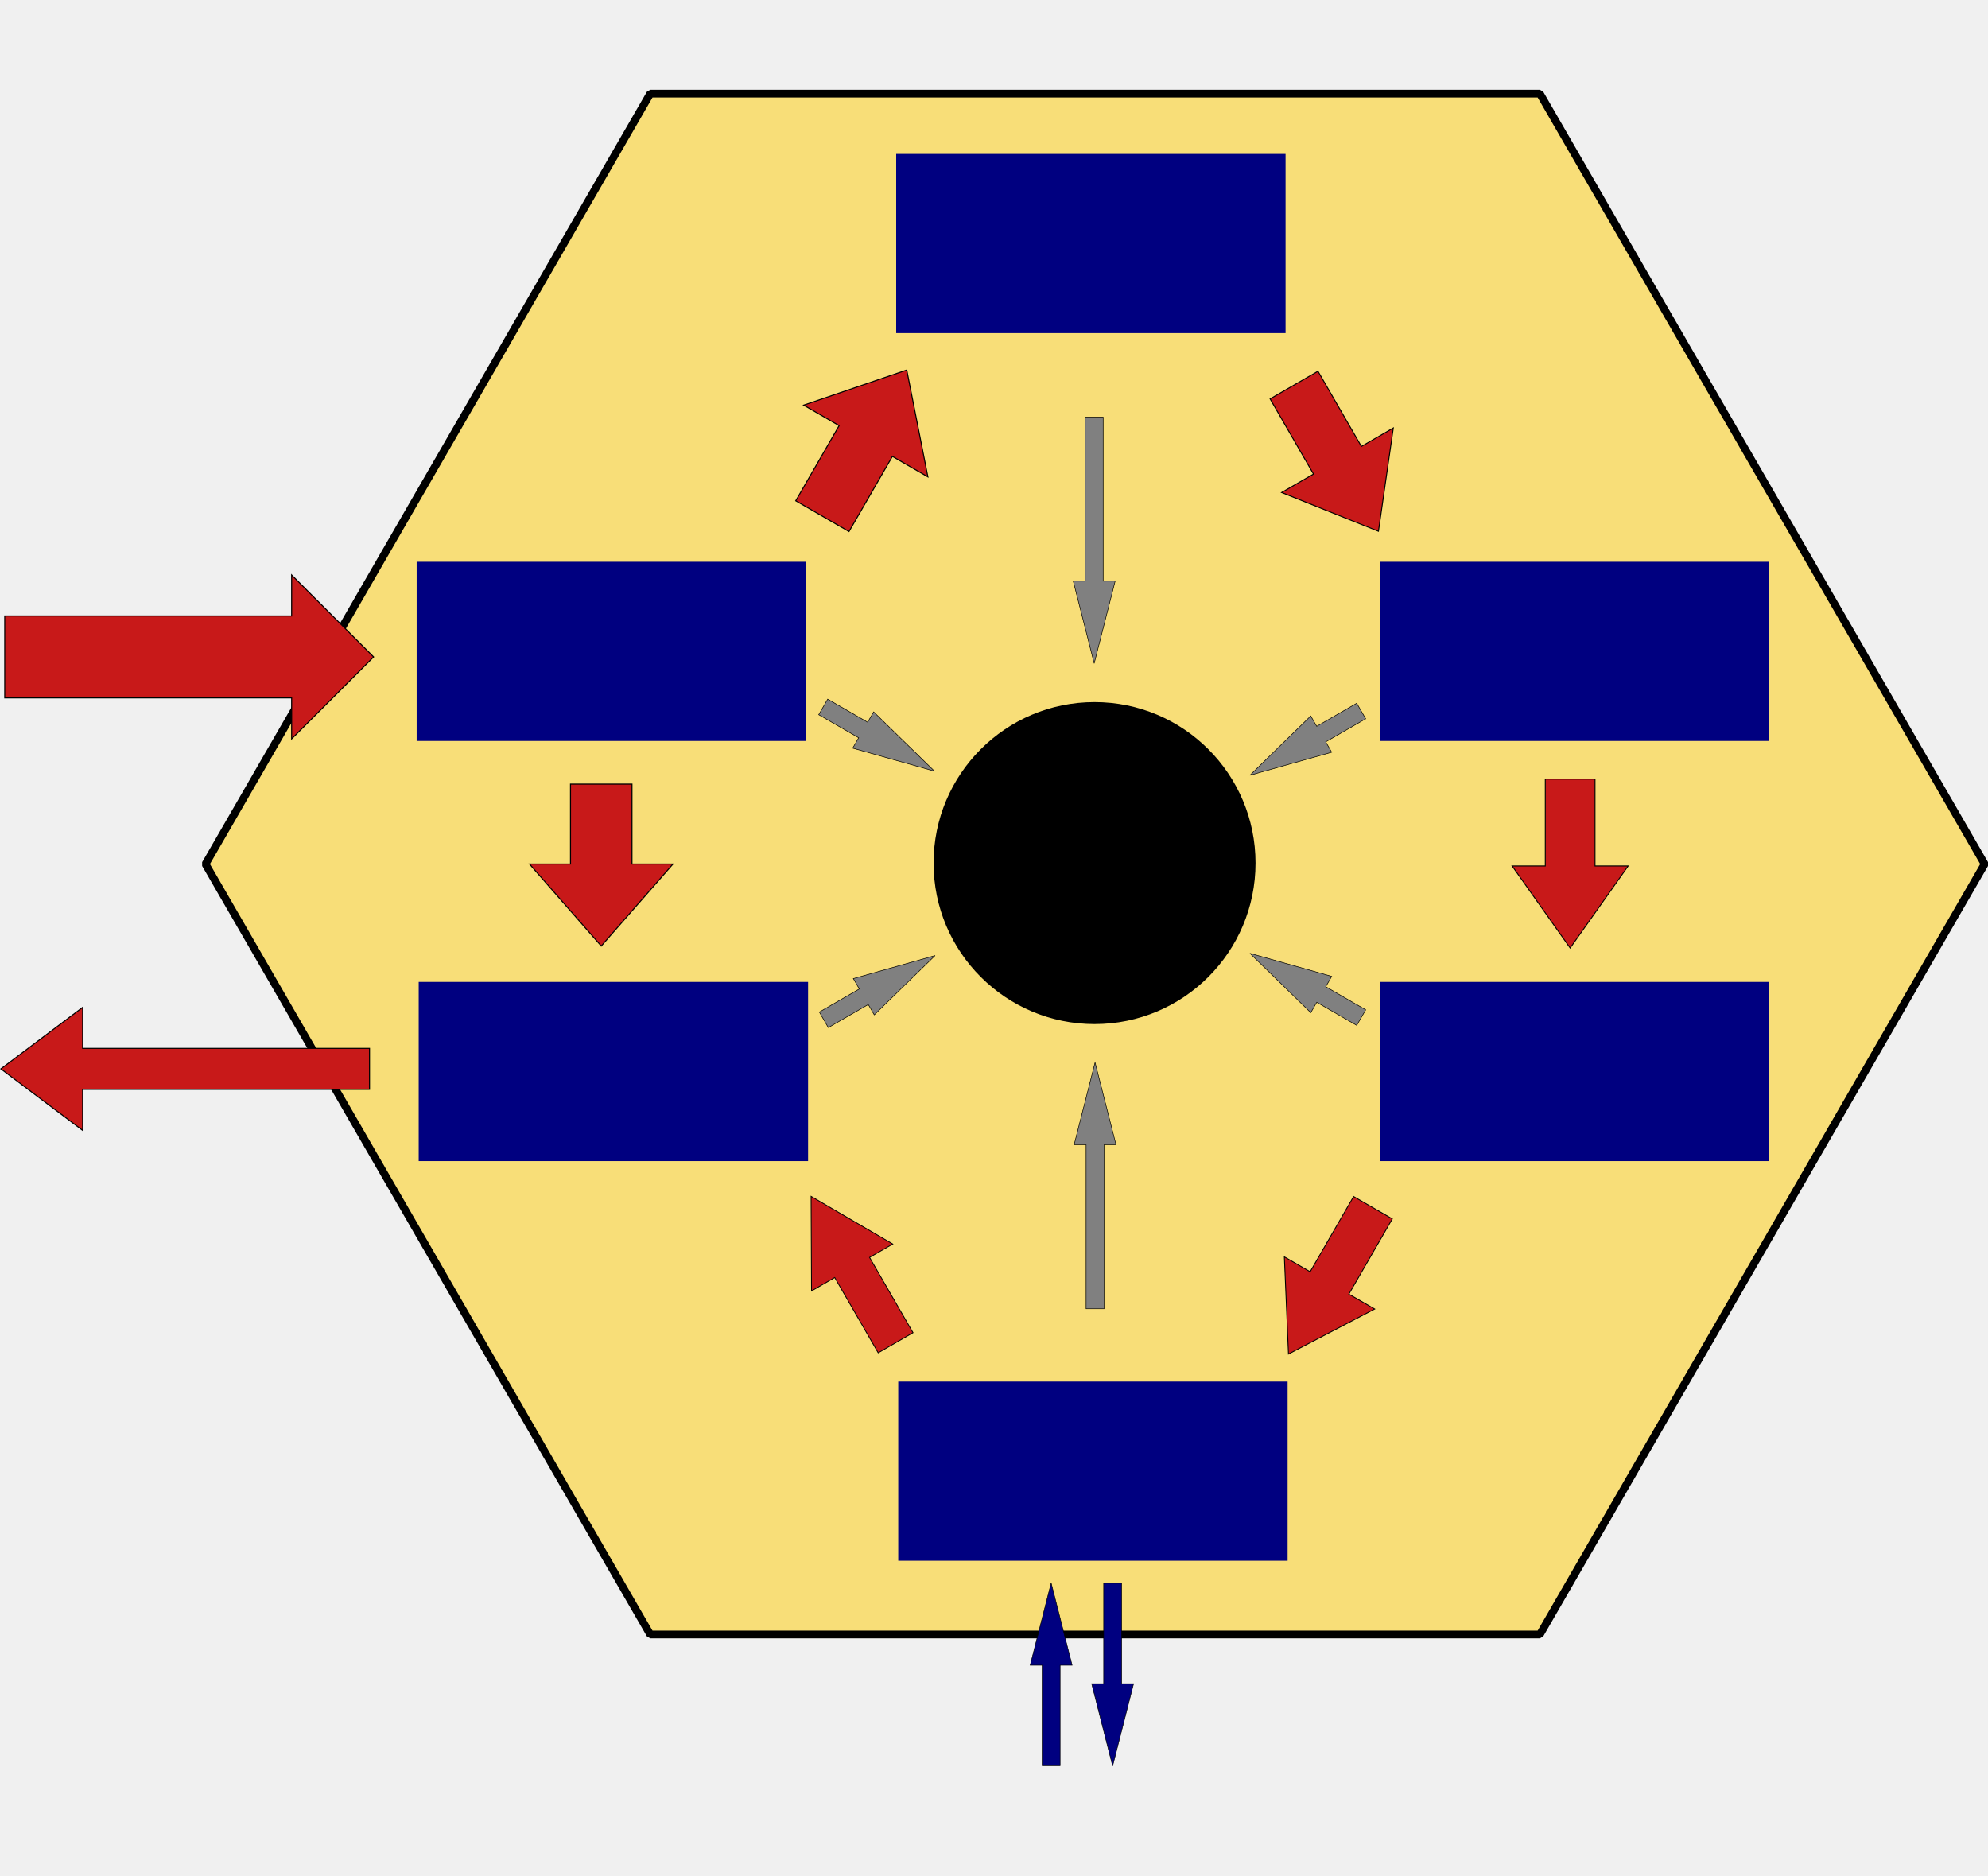
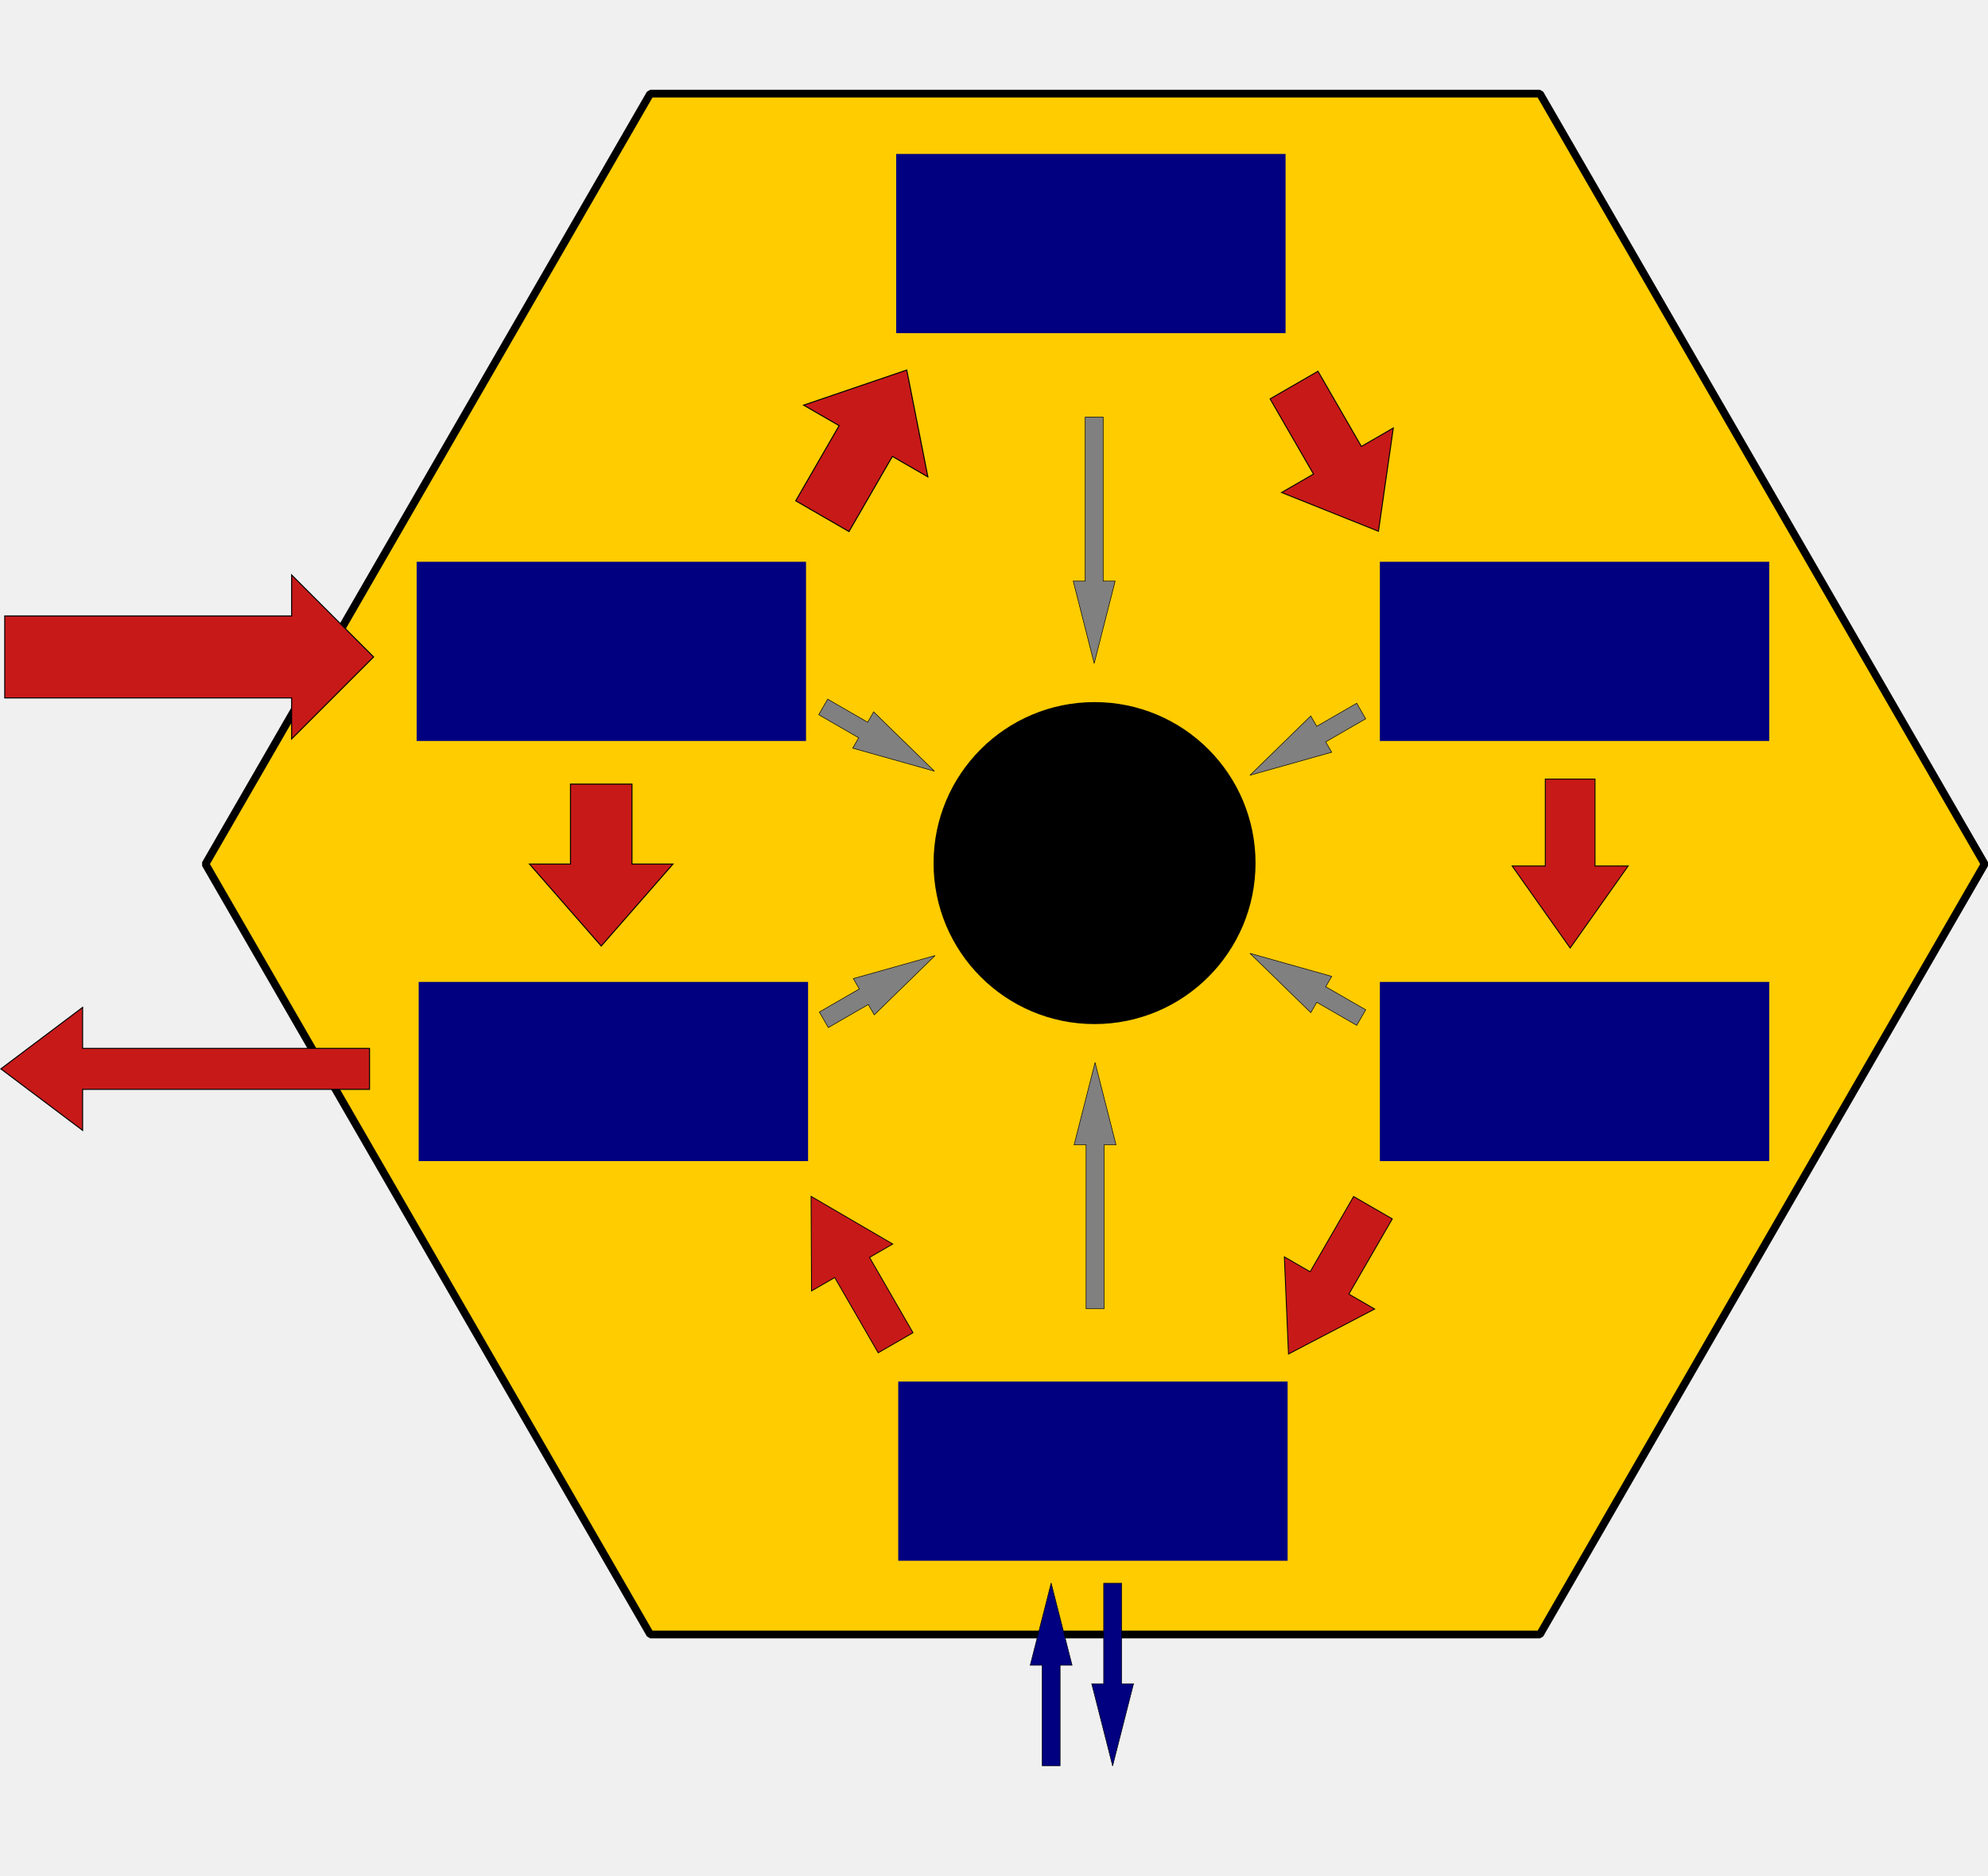
<svg xmlns="http://www.w3.org/2000/svg" width="513.334mm" height="484.33mm" viewBox="0 0 513.334 484.33" version="1.1" id="svg8">
  <defs id="defs2">
    <marker style="overflow:visible" id="marker1663" refX="0" refY="0" orient="auto">
      <path transform="matrix(-0.8,0,0,-0.8,-10,0)" style="fill:#000000;fill-opacity:1;fill-rule:evenodd;stroke:#000000;stroke-width:1pt;stroke-opacity:1" d="M 0,0 5,-5 -12.5,0 5,5 Z" id="path1661" />
    </marker>
    <marker style="overflow:visible" id="marker1629" refX="0" refY="0" orient="auto">
      <path transform="matrix(0.8,0,0,0.8,10,0)" style="fill:#000000;fill-opacity:1;fill-rule:evenodd;stroke:#000000;stroke-width:1pt;stroke-opacity:1" d="M 0,0 5,-5 -12.5,0 5,5 Z" id="path1627" />
    </marker>
    <marker orient="auto" refY="0" refX="0" id="Arrow1Mstart" style="overflow:visible">
      <path id="path1145" d="M 0,0 5,-5 -12.5,0 5,5 Z" style="fill:#000000;fill-opacity:1;fill-rule:evenodd;stroke:#000000;stroke-width:1pt;stroke-opacity:1" transform="matrix(0.4,0,0,0.4,4,0)" />
    </marker>
    <clipPath id="clipPath1008" clipPathUnits="userSpaceOnUse">
      <rect style="opacity:1;fill:none;fill-opacity:1;stroke:#000000;stroke-width:1;stroke-linejoin:bevel;stroke-miterlimit:4;stroke-dasharray:none;stroke-dashoffset:0;stroke-opacity:0.988" id="rect1010" width="96.002" height="96.002" x="157.998" y="27.432" rx="19.244" ry="19.244" />
    </clipPath>
    <clipPath id="clipPath863" clipPathUnits="userSpaceOnUse">
      <rect style="opacity:1;fill:none;fill-opacity:1;stroke:#000000;stroke-width:1;stroke-linejoin:bevel;stroke-miterlimit:4;stroke-dasharray:none;stroke-dashoffset:0;stroke-opacity:0.988" id="rect865" width="96.002" height="96.002" x="231.403" y="80.098" rx="19.244" ry="19.244" />
    </clipPath>
    <clipPath id="clipPath1008-2" clipPathUnits="userSpaceOnUse">
      <rect style="opacity:1;fill:none;fill-opacity:1;stroke:#000000;stroke-width:1;stroke-linejoin:bevel;stroke-miterlimit:4;stroke-dasharray:none;stroke-dashoffset:0;stroke-opacity:0.988" id="rect1010-9" width="96.002" height="96.002" x="157.998" y="27.432" rx="19.244" ry="19.244" />
    </clipPath>
    <clipPath id="clipPath1281" clipPathUnits="userSpaceOnUse">
      <rect style="opacity:1;fill:none;fill-opacity:1;stroke:#000000;stroke-width:1;stroke-linejoin:bevel;stroke-miterlimit:4;stroke-dasharray:none;stroke-dashoffset:0;stroke-opacity:0.988" id="rect1283" width="96.002" height="96.002" x="230.455" y="79.174" rx="19.244" ry="19.244" />
    </clipPath>
    <clipPath id="clipPath1606" clipPathUnits="userSpaceOnUse">
      <rect ry="19.244" rx="19.244" y="63.415" x="340.032" height="96.002" width="96.002" id="rect1608" style="opacity:1;fill:none;fill-opacity:1;stroke:#000000;stroke-width:1;stroke-linejoin:bevel;stroke-miterlimit:4;stroke-dasharray:none;stroke-dashoffset:0;stroke-opacity:0.988" />
    </clipPath>
    <clipPath id="clipPath1664" clipPathUnits="userSpaceOnUse">
      <rect ry="19.244" rx="19.244" y="57.594" x="439.591" height="96.002" width="96.002" id="rect1666" style="opacity:1;fill:none;fill-opacity:1;stroke:#000000;stroke-width:1;stroke-linejoin:bevel;stroke-miterlimit:4;stroke-dasharray:none;stroke-dashoffset:0;stroke-opacity:0.988" />
    </clipPath>
    <clipPath id="clipPath1008-3" clipPathUnits="userSpaceOnUse">
      <rect style="opacity:1;fill:none;fill-opacity:1;stroke:#000000;stroke-width:1;stroke-linejoin:bevel;stroke-miterlimit:4;stroke-dasharray:none;stroke-dashoffset:0;stroke-opacity:0.988" id="rect1010-6" width="96.002" height="96.002" x="157.998" y="27.432" rx="19.244" ry="19.244" />
    </clipPath>
    <clipPath id="clipPath1281-0" clipPathUnits="userSpaceOnUse">
      <rect style="opacity:1;fill:none;fill-opacity:1;stroke:#000000;stroke-width:1;stroke-linejoin:bevel;stroke-miterlimit:4;stroke-dasharray:none;stroke-dashoffset:0;stroke-opacity:0.988" id="rect1283-6" width="96.002" height="96.002" x="230.455" y="79.174" rx="19.244" ry="19.244" />
    </clipPath>
    <clipPath id="clipPath1606-2" clipPathUnits="userSpaceOnUse">
      <rect ry="19.244" rx="19.244" y="63.415" x="340.032" height="96.002" width="96.002" id="rect1608-6" style="opacity:1;fill:none;fill-opacity:1;stroke:#000000;stroke-width:1;stroke-linejoin:bevel;stroke-miterlimit:4;stroke-dasharray:none;stroke-dashoffset:0;stroke-opacity:0.988" />
    </clipPath>
    <clipPath id="clipPath1008-37" clipPathUnits="userSpaceOnUse">
      <rect style="opacity:1;fill:none;fill-opacity:1;stroke:#000000;stroke-width:1;stroke-linejoin:bevel;stroke-miterlimit:4;stroke-dasharray:none;stroke-dashoffset:0;stroke-opacity:0.988" id="rect1010-5" width="96.002" height="96.002" x="157.998" y="27.432" rx="19.244" ry="19.244" />
    </clipPath>
    <clipPath id="clipPath1117" clipPathUnits="userSpaceOnUse">
      <rect ry="19.244" rx="19.244" y="47.446" x="133.317" height="96.002" width="96.002" id="rect1119" style="opacity:1;fill:none;fill-opacity:1;stroke:#000000;stroke-width:1;stroke-linejoin:bevel;stroke-miterlimit:4;stroke-dasharray:none;stroke-dashoffset:0;stroke-opacity:0.988" />
    </clipPath>
    <clipPath id="clipPath910" clipPathUnits="userSpaceOnUse">
      <rect style="opacity:1;fill:none;fill-opacity:1;stroke:#000000;stroke-width:0.254;stroke-linejoin:bevel;stroke-miterlimit:4;stroke-dasharray:none;stroke-dashoffset:0;stroke-opacity:0.988" id="rect912" width="96.002" height="96.002" x="11.22" y="16.094" rx="19.244" ry="19.244" />
    </clipPath>
    <clipPath id="clipPath886" clipPathUnits="userSpaceOnUse">
      <rect ry="19.244" rx="19.244" y="10.047" x="9.179" height="96.002" width="96.002" id="rect888" style="opacity:1;fill:none;fill-opacity:1;stroke:#000000;stroke-width:1;stroke-linejoin:bevel;stroke-miterlimit:4;stroke-dasharray:none;stroke-dashoffset:0;stroke-opacity:0.988" />
    </clipPath>
    <clipPath id="clipPath910-9" clipPathUnits="userSpaceOnUse">
      <rect style="opacity:1;fill:none;fill-opacity:1;stroke:#000000;stroke-width:0.254;stroke-linejoin:bevel;stroke-miterlimit:4;stroke-dasharray:none;stroke-dashoffset:0;stroke-opacity:0.988" id="rect912-4" width="96.002" height="96.002" x="11.22" y="16.094" rx="19.244" ry="19.244" />
    </clipPath>
    <clipPath id="clipPath910-0" clipPathUnits="userSpaceOnUse">
      <rect style="opacity:1;fill:none;fill-opacity:1;stroke:#000000;stroke-width:0.254;stroke-linejoin:bevel;stroke-miterlimit:4;stroke-dasharray:none;stroke-dashoffset:0;stroke-opacity:0.988" id="rect912-6" width="96.002" height="96.002" x="11.22" y="16.094" rx="19.244" ry="19.244" />
    </clipPath>
    <clipPath id="clipPath886-3" clipPathUnits="userSpaceOnUse">
      <rect ry="19.244" rx="19.244" y="10.047" x="9.179" height="96.002" width="96.002" id="rect888-2" style="opacity:1;fill:none;fill-opacity:1;stroke:#000000;stroke-width:1;stroke-linejoin:bevel;stroke-miterlimit:4;stroke-dasharray:none;stroke-dashoffset:0;stroke-opacity:0.988" />
    </clipPath>
    <clipPath id="clipPath1008-7" clipPathUnits="userSpaceOnUse">
      <rect style="opacity:1;fill:none;fill-opacity:1;stroke:#000000;stroke-width:1;stroke-linejoin:bevel;stroke-miterlimit:4;stroke-dasharray:none;stroke-dashoffset:0;stroke-opacity:0.988" id="rect1010-65" width="96.002" height="96.002" x="157.998" y="27.432" rx="19.244" ry="19.244" />
    </clipPath>
    <clipPath id="clipPath1117-6" clipPathUnits="userSpaceOnUse">
      <rect ry="19.244" rx="19.244" y="47.446" x="133.317" height="96.002" width="96.002" id="rect1119-9" style="opacity:1;fill:none;fill-opacity:1;stroke:#000000;stroke-width:1;stroke-linejoin:bevel;stroke-miterlimit:4;stroke-dasharray:none;stroke-dashoffset:0;stroke-opacity:0.988" />
    </clipPath>
    <clipPath id="clipPath911" clipPathUnits="userSpaceOnUse">
      <rect style="opacity:1;fill:none;fill-opacity:1;stroke:#000000;stroke-width:1;stroke-linejoin:bevel;stroke-miterlimit:4;stroke-dasharray:none;stroke-dashoffset:0;stroke-opacity:0.988" id="rect913" width="96.002" height="96.002" x="-24.564" y="46.482" rx="19.244" ry="19.244" />
    </clipPath>
    <clipPath id="clipPath1008-4" clipPathUnits="userSpaceOnUse">
      <rect style="opacity:1;fill:none;fill-opacity:1;stroke:#000000;stroke-width:1;stroke-linejoin:bevel;stroke-miterlimit:4;stroke-dasharray:none;stroke-dashoffset:0;stroke-opacity:0.988" id="rect1010-4" width="96.002" height="96.002" x="157.998" y="27.432" rx="19.244" ry="19.244" />
    </clipPath>
    <clipPath id="clipPath1117-3" clipPathUnits="userSpaceOnUse">
      <rect ry="19.244" rx="19.244" y="47.446" x="133.317" height="96.002" width="96.002" id="rect1119-0" style="opacity:1;fill:none;fill-opacity:1;stroke:#000000;stroke-width:1;stroke-linejoin:bevel;stroke-miterlimit:4;stroke-dasharray:none;stroke-dashoffset:0;stroke-opacity:0.988" />
    </clipPath>
    <clipPath id="clipPath911-7" clipPathUnits="userSpaceOnUse">
      <rect style="opacity:1;fill:none;fill-opacity:1;stroke:#000000;stroke-width:1;stroke-linejoin:bevel;stroke-miterlimit:4;stroke-dasharray:none;stroke-dashoffset:0;stroke-opacity:0.988" id="rect913-8" width="96.002" height="96.002" x="-24.564" y="46.482" rx="19.244" ry="19.244" />
    </clipPath>
    <clipPath id="clipPath894" clipPathUnits="userSpaceOnUse">
      <rect style="opacity:1;fill:none;fill-opacity:1;stroke:#000000;stroke-width:1.106;stroke-linejoin:bevel;stroke-miterlimit:4;stroke-dasharray:none;stroke-dashoffset:0;stroke-opacity:0.988" id="rect896" width="106.202" height="106.202" x="84.12" y="49.726" rx="21.288" ry="21.288" />
    </clipPath>
    <clipPath id="clipPath1008-9" clipPathUnits="userSpaceOnUse">
      <rect style="opacity:1;fill:none;fill-opacity:1;stroke:#000000;stroke-width:1;stroke-linejoin:bevel;stroke-miterlimit:4;stroke-dasharray:none;stroke-dashoffset:0;stroke-opacity:0.988" id="rect1010-2" width="96.002" height="96.002" x="157.998" y="27.432" rx="19.244" ry="19.244" />
    </clipPath>
    <clipPath id="clipPath1117-0" clipPathUnits="userSpaceOnUse">
      <rect ry="19.244" rx="19.244" y="47.446" x="133.317" height="96.002" width="96.002" id="rect1119-6" style="opacity:1;fill:none;fill-opacity:1;stroke:#000000;stroke-width:1;stroke-linejoin:bevel;stroke-miterlimit:4;stroke-dasharray:none;stroke-dashoffset:0;stroke-opacity:0.988" />
    </clipPath>
    <clipPath id="clipPath882" clipPathUnits="userSpaceOnUse">
      <rect ry="19.244" rx="19.244" y="-0.085" x="6.128" height="96.002" width="96.002" id="rect884" style="opacity:1;fill:none;fill-opacity:1;stroke:#000000;stroke-width:1;stroke-linejoin:bevel;stroke-miterlimit:4;stroke-dasharray:none;stroke-dashoffset:0;stroke-opacity:0.988" />
    </clipPath>
  </defs>
  <g id="layer1" transform="translate(1887.703,-31.07214)" style="display:inline">
    <flowRoot xml:space="preserve" id="flowRoot1841" style="font-style:normal;font-weight:normal;font-size:40px;line-height:1.25;font-family:sans-serif;letter-spacing:0px;word-spacing:0px;fill:#ffffff;fill-opacity:1;stroke:none" transform="matrix(0.2847884,0,0,0.2847884,-1123.763,62.25091)">
      <flowRegion id="flowRegion1837" style="fill:#ffffff">
        <rect id="rect1835" width="2095.202" height="437.431" x="-2760" y="-117.48" style="fill:#ffffff" />
      </flowRegion>
      <flowPara id="flowPara1857" style="font-weight:bold;font-size:64px;text-align:center;text-anchor:middle;fill:#000000">Your group's storage &amp; transport model</flowPara>
      <flowPara id="flowPara1847" style="font-weight:bold;font-size:64px;text-align:center;text-anchor:middle;fill:#000000" />
      <flowPara id="flowPara1849" style="font-weight:bold;font-size:64px;text-align:center;text-anchor:middle;fill:#000000" />
    </flowRoot>
-     <g id="g1037" transform="translate(12.74613,-2.645855)">
-       <path d="m -1502.833,57.89 114.852,198.93 -114.852,198.93 -229.704,10e-6 -114.852,-198.93 114.852,-198.93 z" id="path1833" style="opacity:0.5;fill:#ffcc00;fill-opacity:1;stroke:#000000;stroke-width:1.5;stroke-linejoin:bevel;stroke-miterlimit:4;stroke-dasharray:none;stroke-dashoffset:0;stroke-opacity:1" />
-       <path style="opacity:1;fill:none;fill-opacity:1;stroke:#000000;stroke-width:2;stroke-linejoin:bevel;stroke-miterlimit:4;stroke-dasharray:none;stroke-dashoffset:0;stroke-opacity:1" id="path1033" d="m -1502.833,57.89 114.852,198.93 -114.852,198.93 -229.704,10e-6 -114.852,-198.93 114.852,-198.93 z" />
-     </g>
+     <path style="opacity:1;fill:#ffcc00;fill-opacity:1;stroke:#000000;stroke-width:1.5;stroke-linejoin:bevel;stroke-miterlimit:4;stroke-dasharray:none;stroke-dashoffset:0;stroke-opacity:1" id="path1833" d="m -1490.087,55.244 114.852,198.93 -114.852,198.93 -229.704,1e-5 -114.852,-198.93 114.852,-198.93 z" />
+     <path d="m -1490.087,55.244 114.852,198.93 -114.852,198.93 -229.704,1e-5 -114.852,-198.93 114.852,-198.93 z" id="path1033" style="opacity:1;fill:none;fill-opacity:1;stroke:#000000;stroke-width:2;stroke-linejoin:bevel;stroke-miterlimit:4;stroke-dasharray:none;stroke-dashoffset:0;stroke-opacity:1" />
  </g>
  <g id="layer2" style="display:inline" transform="translate(564.8323,19.47451)">
    <rect style="opacity:1;fill:#000080;fill-opacity:1;stroke:none;stroke-width:1.726;stroke-linejoin:bevel;stroke-miterlimit:4;stroke-dasharray:none;stroke-dashoffset:0;stroke-opacity:1" id="rect1133" width="100.542" height="46.263" x="-457.246" y="125.578" />
    <flowRoot xml:space="preserve" id="flowRoot1988" style="font-style:normal;font-weight:normal;font-size:40px;line-height:1.25;font-family:sans-serif;letter-spacing:0px;word-spacing:0px;fill:#ffffff;fill-opacity:1;stroke:none" transform="matrix(0.2028472,0,0,0.2028472,78.5973,158.5571)">
      <flowRegion id="flowRegion1984" style="fill:#ffffff">
        <rect id="rect1982" width="720" height="280" x="-2760" y="-117.48" style="fill:#ffffff" />
      </flowRegion>
      <flowPara id="flowPara1986" style="font-weight:normal;font-size:53.333px;text-align:center;text-anchor:middle;fill:#ffffff">transport to</flowPara>
      <flowPara style="font-weight:normal;font-size:53.333px;text-align:center;text-anchor:middle;fill:#ffffff" id="flowPara1055">storage</flowPara>
    </flowRoot>
    <rect style="opacity:1;fill:#000080;fill-opacity:1;stroke:none;stroke-width:1.726;stroke-linejoin:bevel;stroke-miterlimit:4;stroke-dasharray:none;stroke-dashoffset:0;stroke-opacity:1" id="rect1125" width="100.542" height="46.263" x="-333.421" y="20.274" />
    <flowRoot transform="matrix(0.2028472,0,0,0.2028472,203.0429,54.72487)" style="font-style:normal;font-weight:normal;font-size:40px;line-height:1.25;font-family:sans-serif;letter-spacing:0px;word-spacing:0px;fill:#ffffff;fill-opacity:1;stroke:none" id="flowRoot1071" xml:space="preserve">
      <flowRegion id="flowRegion1065" style="fill:#ffffff">
        <rect y="-117.48" x="-2760" height="280" width="720" id="rect1063" style="fill:#ffffff" />
      </flowRegion>
      <flowPara style="font-weight:normal;font-size:53.333px;text-align:center;text-anchor:middle;fill:#ffffff" id="flowPara1067">injection</flowPara>
      <flowPara id="flowPara1069" style="font-weight:normal;font-size:53.333px;text-align:center;text-anchor:middle;fill:#ffffff">into storage</flowPara>
    </flowRoot>
    <rect style="opacity:1;fill:#000080;fill-opacity:1;stroke:none;stroke-width:1.726;stroke-linejoin:bevel;stroke-miterlimit:4;stroke-dasharray:none;stroke-dashoffset:0;stroke-opacity:1" id="rect1129" width="100.542" height="46.263" x="-208.527" y="234.057" />
    <flowRoot xml:space="preserve" id="flowRoot1085" style="font-style:normal;font-weight:normal;font-size:40px;line-height:1.25;font-family:sans-serif;letter-spacing:0px;word-spacing:0px;fill:#ffffff;fill-opacity:1;stroke:none" transform="matrix(0.2028472,0,0,0.2028472,328.4447,268.4974)">
      <flowRegion id="flowRegion1079" style="fill:#ffffff">
        <rect id="rect1077" width="720" height="280" x="-2760" y="-117.48" style="fill:#ffffff" />
      </flowRegion>
      <flowPara id="flowPara1081" style="font-weight:normal;font-size:53.333px;text-align:center;text-anchor:middle;fill:#ffffff">extraction</flowPara>
      <flowPara style="font-weight:normal;font-size:53.333px;text-align:center;text-anchor:middle;fill:#ffffff" id="flowPara1083">from storage</flowPara>
    </flowRoot>
    <rect y="125.578" x="-208.527" height="46.263" width="100.542" id="rect1131" style="opacity:1;fill:#000080;fill-opacity:1;stroke:none;stroke-width:1.726;stroke-linejoin:bevel;stroke-miterlimit:4;stroke-dasharray:none;stroke-dashoffset:0;stroke-opacity:1" />
    <flowRoot transform="matrix(0.2028472,0,0,0.2028472,327.483,158.8901)" style="font-style:normal;font-weight:normal;font-size:40px;line-height:1.25;font-family:sans-serif;letter-spacing:0px;word-spacing:0px;fill:#ffffff;fill-opacity:1;stroke:none" id="flowRoot1095" xml:space="preserve">
      <flowRegion id="flowRegion1089" style="fill:#ffffff">
        <rect y="-117.48" x="-2760" height="280" width="720" id="rect1087" style="fill:#ffffff" />
      </flowRegion>
      <flowPara style="font-weight:normal;font-size:53.333px;text-align:center;text-anchor:middle;fill:#ffffff" id="flowPara1091">storage system</flowPara>
      <flowPara id="flowPara1093" style="font-weight:normal;font-size:53.333px;text-align:center;text-anchor:middle;fill:#ffffff">containment</flowPara>
    </flowRoot>
    <rect y="234.057" x="-456.717" height="46.263" width="100.542" id="rect1135" style="opacity:1;fill:#000080;fill-opacity:1;stroke:none;stroke-width:1.726;stroke-linejoin:bevel;stroke-miterlimit:4;stroke-dasharray:none;stroke-dashoffset:0;stroke-opacity:1" />
    <flowRoot transform="matrix(0.2028472,0,0,0.2028472,79.59659,268.0972)" style="font-style:normal;font-weight:normal;font-size:40px;line-height:1.25;font-family:sans-serif;letter-spacing:0px;word-spacing:0px;fill:#ffffff;fill-opacity:1;stroke:none" id="flowRoot1105" xml:space="preserve">
      <flowRegion id="flowRegion1099" style="fill:#ffffff">
        <rect y="-117.48" x="-2760" height="280" width="720" id="rect1097" style="fill:#ffffff" />
      </flowRegion>
      <flowPara id="flowPara1103" style="font-weight:normal;font-size:53.333px;text-align:center;text-anchor:middle;fill:#ffffff">transport to</flowPara>
      <flowPara style="font-weight:normal;font-size:53.333px;text-align:center;text-anchor:middle;fill:#ffffff" id="flowPara1109">demand</flowPara>
    </flowRoot>
    <rect y="337.244" x="-332.892" height="46.263" width="100.542" id="rect1127" style="opacity:1;fill:#000080;fill-opacity:1;stroke:none;stroke-width:1.726;stroke-linejoin:bevel;stroke-miterlimit:4;stroke-dasharray:none;stroke-dashoffset:0;stroke-opacity:1" />
    <flowRoot xml:space="preserve" id="flowRoot1119" style="font-style:normal;font-weight:normal;font-size:40px;line-height:1.25;font-family:sans-serif;letter-spacing:0px;word-spacing:0px;fill:#ffffff;fill-opacity:1;stroke:none" transform="matrix(0.2028472,0,0,0.2028472,205.0414,370.5032)">
      <flowRegion id="flowRegion1113" style="fill:#ffffff">
        <rect id="rect1111" width="720" height="280" x="-2760" y="-117.48" style="fill:#ffffff" />
      </flowRegion>
      <flowPara id="flowPara1117" style="font-weight:normal;font-size:53.333px;text-align:center;text-anchor:middle;fill:#ffffff">load</flowPara>
      <flowPara style="font-weight:normal;font-size:53.333px;text-align:center;text-anchor:middle;fill:#ffffff" id="flowPara1123">balancing</flowPara>
    </flowRoot>
    <path style="fill:#c81919;fill-opacity:1;stroke:#000000;stroke-width:0.265px;stroke-linecap:butt;stroke-linejoin:miter;stroke-opacity:1" d="m -563.609,139.562 v 21.167 h 74.083 v 10.583 l 21.167,-21.167 -21.167,-21.167 v 10.583 z" id="path1149" />
    <path id="path1151" d="m -469.417,261.799 v -10.583 h -74.083 v -10.583 l -21.112,15.875 21.112,15.875 v -10.583 z" style="fill:#c81919;fill-opacity:1;stroke:#000000;stroke-width:0.265px;stroke-linecap:butt;stroke-linejoin:miter;stroke-opacity:1" />
    <circle style="opacity:1;fill:#000000;fill-opacity:1;stroke:#000000;stroke-width:1.404;stroke-linejoin:bevel;stroke-miterlimit:4;stroke-dasharray:none;stroke-dashoffset:0;stroke-opacity:1" id="path1153" cx="-282.202" cy="203.373" r="40.866" />
    <flowRoot transform="matrix(0.2028472,0,0,0.2028472,205.1595,214.2297)" style="font-style:normal;font-weight:normal;font-size:40px;line-height:1.25;font-family:sans-serif;letter-spacing:0px;word-spacing:0px;fill:#ffffff;fill-opacity:1;stroke:none" id="flowRoot1163" xml:space="preserve">
      <flowRegion style="fill:#ffffff" id="flowRegion1157">
        <rect style="fill:#ffffff" y="-117.48" x="-2760" height="280" width="720" id="rect1155" />
      </flowRegion>
      <flowPara id="flowPara1161" style="font-weight:normal;font-size:53.333px;text-align:center;text-anchor:middle;fill:#ffffff">energy</flowPara>
      <flowPara style="font-weight:normal;font-size:53.333px;text-align:center;text-anchor:middle;fill:#ffffff" id="flowPara1167">losses</flowPara>
    </flowRoot>
    <path id="path1169" d="m -359.357,109.833 13.748,7.938 11.205,-19.408 9.165,5.292 -5.456,-27.591 -26.623,9.07 9.165,5.292 z" style="fill:#c81919;fill-opacity:1;stroke:#000000;stroke-width:0.265px;stroke-linecap:butt;stroke-linejoin:miter;stroke-opacity:1" />
    <path style="fill:#c81919;fill-opacity:1;stroke:#000000;stroke-width:0.251px;stroke-linecap:butt;stroke-linejoin:miter;stroke-opacity:1" d="m -224.51,76.377 -12.363,7.138 11.21,19.416 -8.242,4.759 25.011,10.011 3.836,-26.665 -8.242,4.758 z" id="path1177" />
    <path id="path1179" d="m -152.975,181.692 h -12.837 l -1e-5,22.428 -8.558,1e-5 14.977,21.183 14.977,-21.183 -8.558,-1e-5 z" style="fill:#c81919;fill-opacity:1;stroke:#000000;stroke-width:0.238px;stroke-linecap:butt;stroke-linejoin:miter;stroke-opacity:1" />
    <path style="fill:#c81919;fill-opacity:1;stroke:#000000;stroke-width:0.226px;stroke-linecap:butt;stroke-linejoin:miter;stroke-opacity:1" d="m -205.314,295.236 -9.997,-5.772 -11.218,19.43 -6.665,-3.848 1.068,25.086 22.259,-11.618 -6.665,-3.848 z" id="path1181" />
    <path id="path1183" d="m -338.068,329.819 8.99,-5.19 -11.222,-19.438 5.993,-3.46 -21.088,-12.304 0.111,24.415 5.993,-3.46 z" style="fill:#c81919;fill-opacity:1;stroke:#000000;stroke-width:0.214px;stroke-linecap:butt;stroke-linejoin:miter;stroke-opacity:1" />
    <path style="fill:#808080;fill-opacity:1;stroke:#000000;stroke-width:0.143px;stroke-linecap:butt;stroke-linejoin:miter;stroke-opacity:1" d="m -351.11,161.045 -2.319,4.017 10.322,5.96 -1.546,2.678 21.112,5.941 -15.701,-15.313 -1.546,2.678 z" id="path1185" />
    <path id="path1187" d="m -214.508,162.1 2.319,4.017 -10.322,5.96 1.546,2.678 -21.112,5.941 15.701,-15.313 1.546,2.678 z" style="fill:#808080;fill-opacity:1;stroke:#000000;stroke-width:0.143px;stroke-linecap:butt;stroke-linejoin:miter;stroke-opacity:1" />
    <path id="path1189" d="m -214.501,245.274 2.319,-4.017 -10.322,-5.96 1.546,-2.678 -21.112,-5.941 15.701,15.313 1.546,-2.678 z" style="fill:#808080;fill-opacity:1;stroke:#000000;stroke-width:0.143px;stroke-linecap:butt;stroke-linejoin:miter;stroke-opacity:1" />
    <path style="fill:#808080;fill-opacity:1;stroke:#000000;stroke-width:0.143px;stroke-linecap:butt;stroke-linejoin:miter;stroke-opacity:1" d="m -350.949,245.847 -2.319,-4.017 10.322,-5.96 -1.546,-2.678 21.112,-5.941 -15.701,15.313 -1.546,-2.678 z" id="path1191" />
    <path id="path1193" d="m -279.975,88.224 -4.638,1e-5 -10e-6,42.342 -3.092,1e-5 5.411,21.254 5.411,-21.254 -3.092,-1e-5 z" style="fill:#808080;fill-opacity:1;stroke:#000000;stroke-width:0.143px;stroke-linecap:butt;stroke-linejoin:miter;stroke-opacity:1" />
    <path style="fill:#808080;fill-opacity:1;stroke:#000000;stroke-width:0.143px;stroke-linecap:butt;stroke-linejoin:miter;stroke-opacity:1" d="m -279.749,318.453 -4.638,-10e-6 -10e-6,-42.342 -3.092,-1e-5 5.411,-21.254 5.411,21.254 -3.092,1e-5 z" id="path1195" />
    <path id="path1197" d="m -291.088,436.432 -4.638,-1e-5 -1e-5,-25.937 -3.092,-1e-5 5.411,-21.254 5.411,21.254 -3.092,1e-5 z" style="fill:#000080;fill-opacity:1;stroke:#000000;stroke-width:0.143px;stroke-linecap:butt;stroke-linejoin:miter;stroke-opacity:1" />
    <path style="fill:#000080;fill-opacity:1;stroke:#000000;stroke-width:0.143px;stroke-linecap:butt;stroke-linejoin:miter;stroke-opacity:1" d="m -275.213,389.32 -4.638,10e-6 -1e-5,25.937 -3.092,10e-6 5.411,21.254 5.411,-21.254 -3.092,-10e-6 z" id="path1199" />
    <flowRoot transform="matrix(0.2028472,0,0,0.2028472,-35.82629,131.301)" style="font-style:normal;font-weight:normal;font-size:40px;line-height:1.25;font-family:sans-serif;letter-spacing:0px;word-spacing:0px;fill:#1a1a1a;fill-opacity:1;stroke:none" id="flowRoot1209" xml:space="preserve">
      <flowRegion style="fill:#1a1a1a" id="flowRegion1203">
        <rect style="fill:#1a1a1a" y="-117.48" x="-2760" height="280" width="720" id="rect1201" />
      </flowRegion>
      <flowPara id="flowPara1207" style="font-weight:normal;font-size:53.333px;text-align:center;text-anchor:middle;fill:#1a1a1a">Generated</flowPara>
      <flowPara style="font-weight:normal;font-size:53.333px;text-align:center;text-anchor:middle;fill:#1a1a1a" id="flowPara1213">power</flowPara>
    </flowRoot>
    <flowRoot xml:space="preserve" id="flowRoot1223" style="font-style:normal;font-weight:normal;font-size:40px;line-height:1.25;font-family:sans-serif;letter-spacing:0px;word-spacing:0px;fill:#1a1a1a;fill-opacity:1;stroke:none" transform="matrix(0.2028472,0,0,0.2028472,-25.17848,295.074)">
      <flowRegion id="flowRegion1217" style="fill:#1a1a1a">
        <rect id="rect1215" width="720" height="280" x="-2760" y="-117.48" style="fill:#1a1a1a" />
      </flowRegion>
-       <flowPara id="flowPara1221" style="font-weight:normal;font-size:53.333px;text-align:center;text-anchor:middle;fill:#1a1a1a">Devlivered</flowPara>
+       <flowPara id="flowPara1221" style="font-weight:normal;font-size:53.333px;text-align:center;text-anchor:middle;fill:#1a1a1a">Delivered</flowPara>
      <flowPara style="font-weight:normal;font-size:53.333px;text-align:center;text-anchor:middle;fill:#1a1a1a" id="flowPara1227">power</flowPara>
    </flowRoot>
    <flowRoot transform="matrix(0.2028472,0,0,0.2028472,199.8678,463.341)" style="font-style:normal;font-weight:normal;font-size:40px;line-height:1.25;font-family:sans-serif;letter-spacing:0px;word-spacing:0px;fill:#1a1a1a;fill-opacity:1;stroke:none" id="flowRoot1237" xml:space="preserve">
      <flowRegion style="fill:#1a1a1a" id="flowRegion1231">
        <rect style="fill:#1a1a1a" y="-117.48" x="-2760" height="280" width="720" id="rect1229" />
      </flowRegion>
      <flowPara id="flowPara1235" style="font-weight:normal;font-size:53.333px;text-align:center;text-anchor:middle;fill:#1a1a1a">balance</flowPara>
      <flowPara style="font-weight:normal;font-size:53.333px;text-align:center;text-anchor:middle;fill:#1a1a1a" id="flowPara1241">provider</flowPara>
    </flowRoot>
    <path id="path1281" d="m -401.646,182.985 h -15.875 v 20.637 h -10.583 l 18.521,21.167 18.521,-21.167 h -10.583 z" style="fill:#c81919;fill-opacity:1;stroke:#000000;stroke-width:0.265px;stroke-linecap:butt;stroke-linejoin:miter;stroke-opacity:1" />
    <flowRoot xml:space="preserve" id="flowRoot1292" style="font-style:normal;font-weight:normal;font-size:40px;line-height:1.25;font-family:sans-serif;letter-spacing:0px;word-spacing:0px;fill:#1a1a1a;fill-opacity:1;stroke:none" transform="matrix(0.2028472,0,0,0.2028472,33.66916,212.5348)">
      <flowRegion id="flowRegion1286" style="fill:#1a1a1a">
        <rect id="rect1284" width="720" height="280" x="-2760" y="-117.48" style="fill:#1a1a1a" />
      </flowRegion>
      <flowPara id="flowPara1290" style="font-weight:normal;font-size:53.333px;text-align:center;text-anchor:middle;fill:#1a1a1a">storage</flowPara>
      <flowPara style="font-weight:normal;font-size:53.333px;text-align:center;text-anchor:middle;fill:#1a1a1a" id="flowPara1296">bypass</flowPara>
    </flowRoot>
  </g>
</svg>
